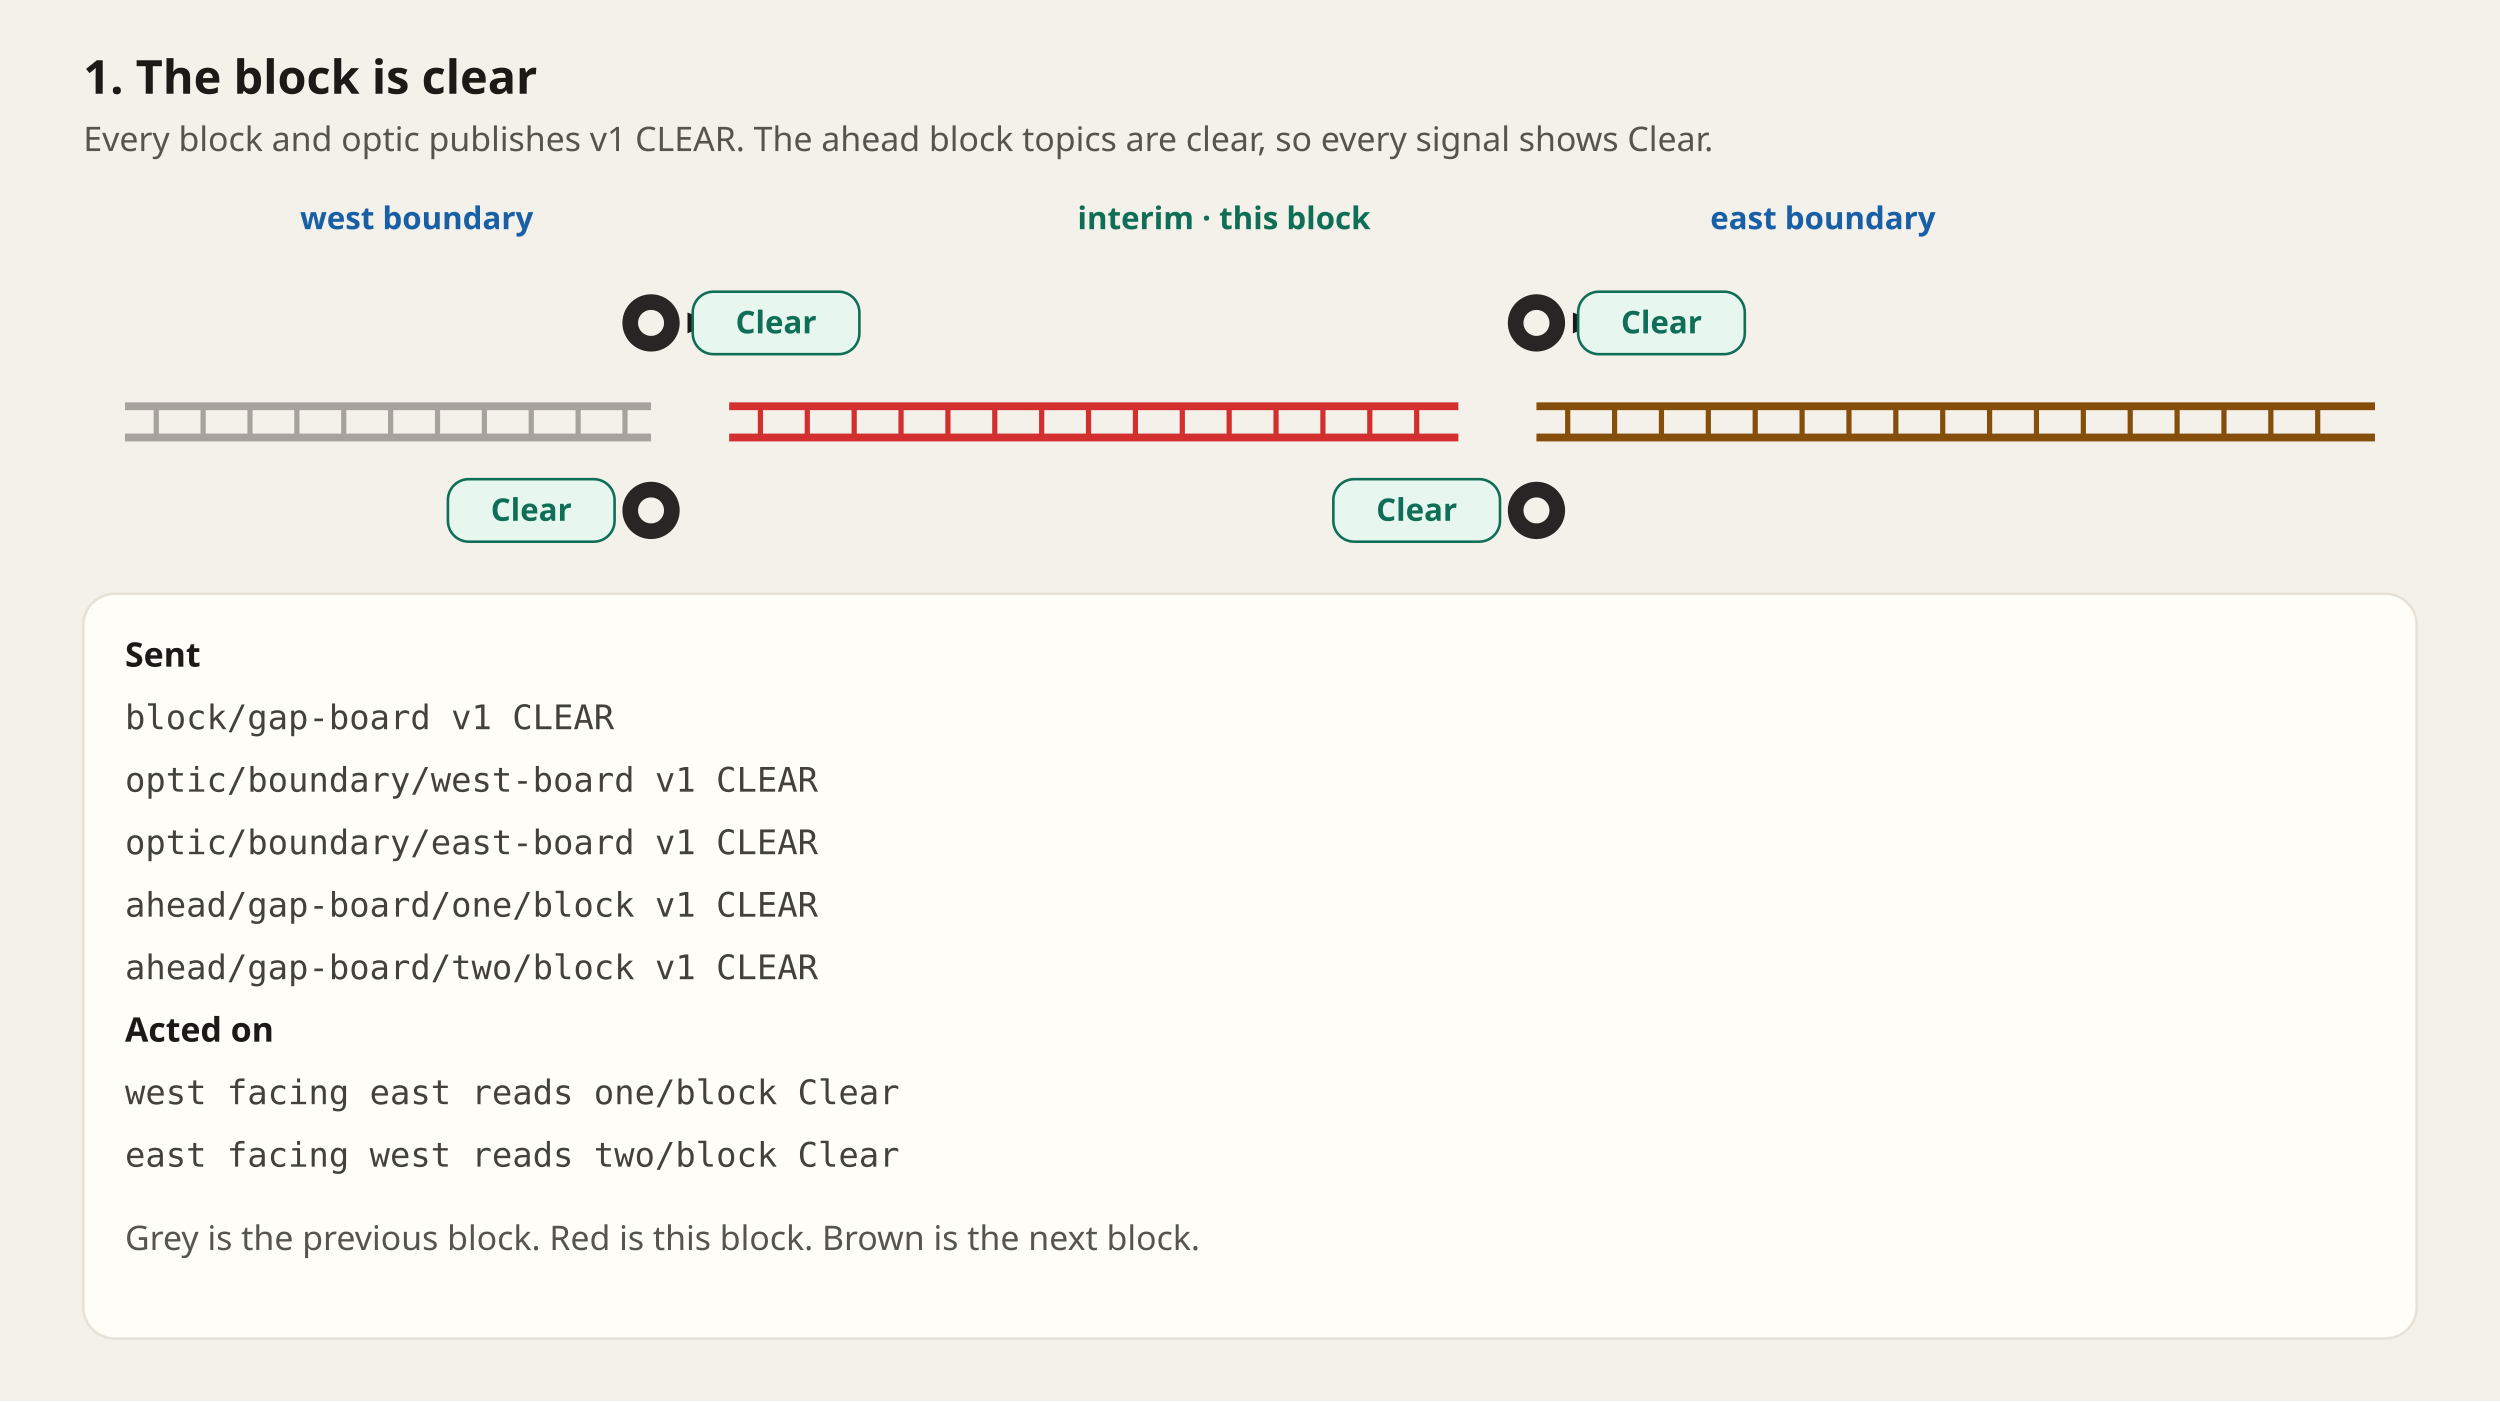
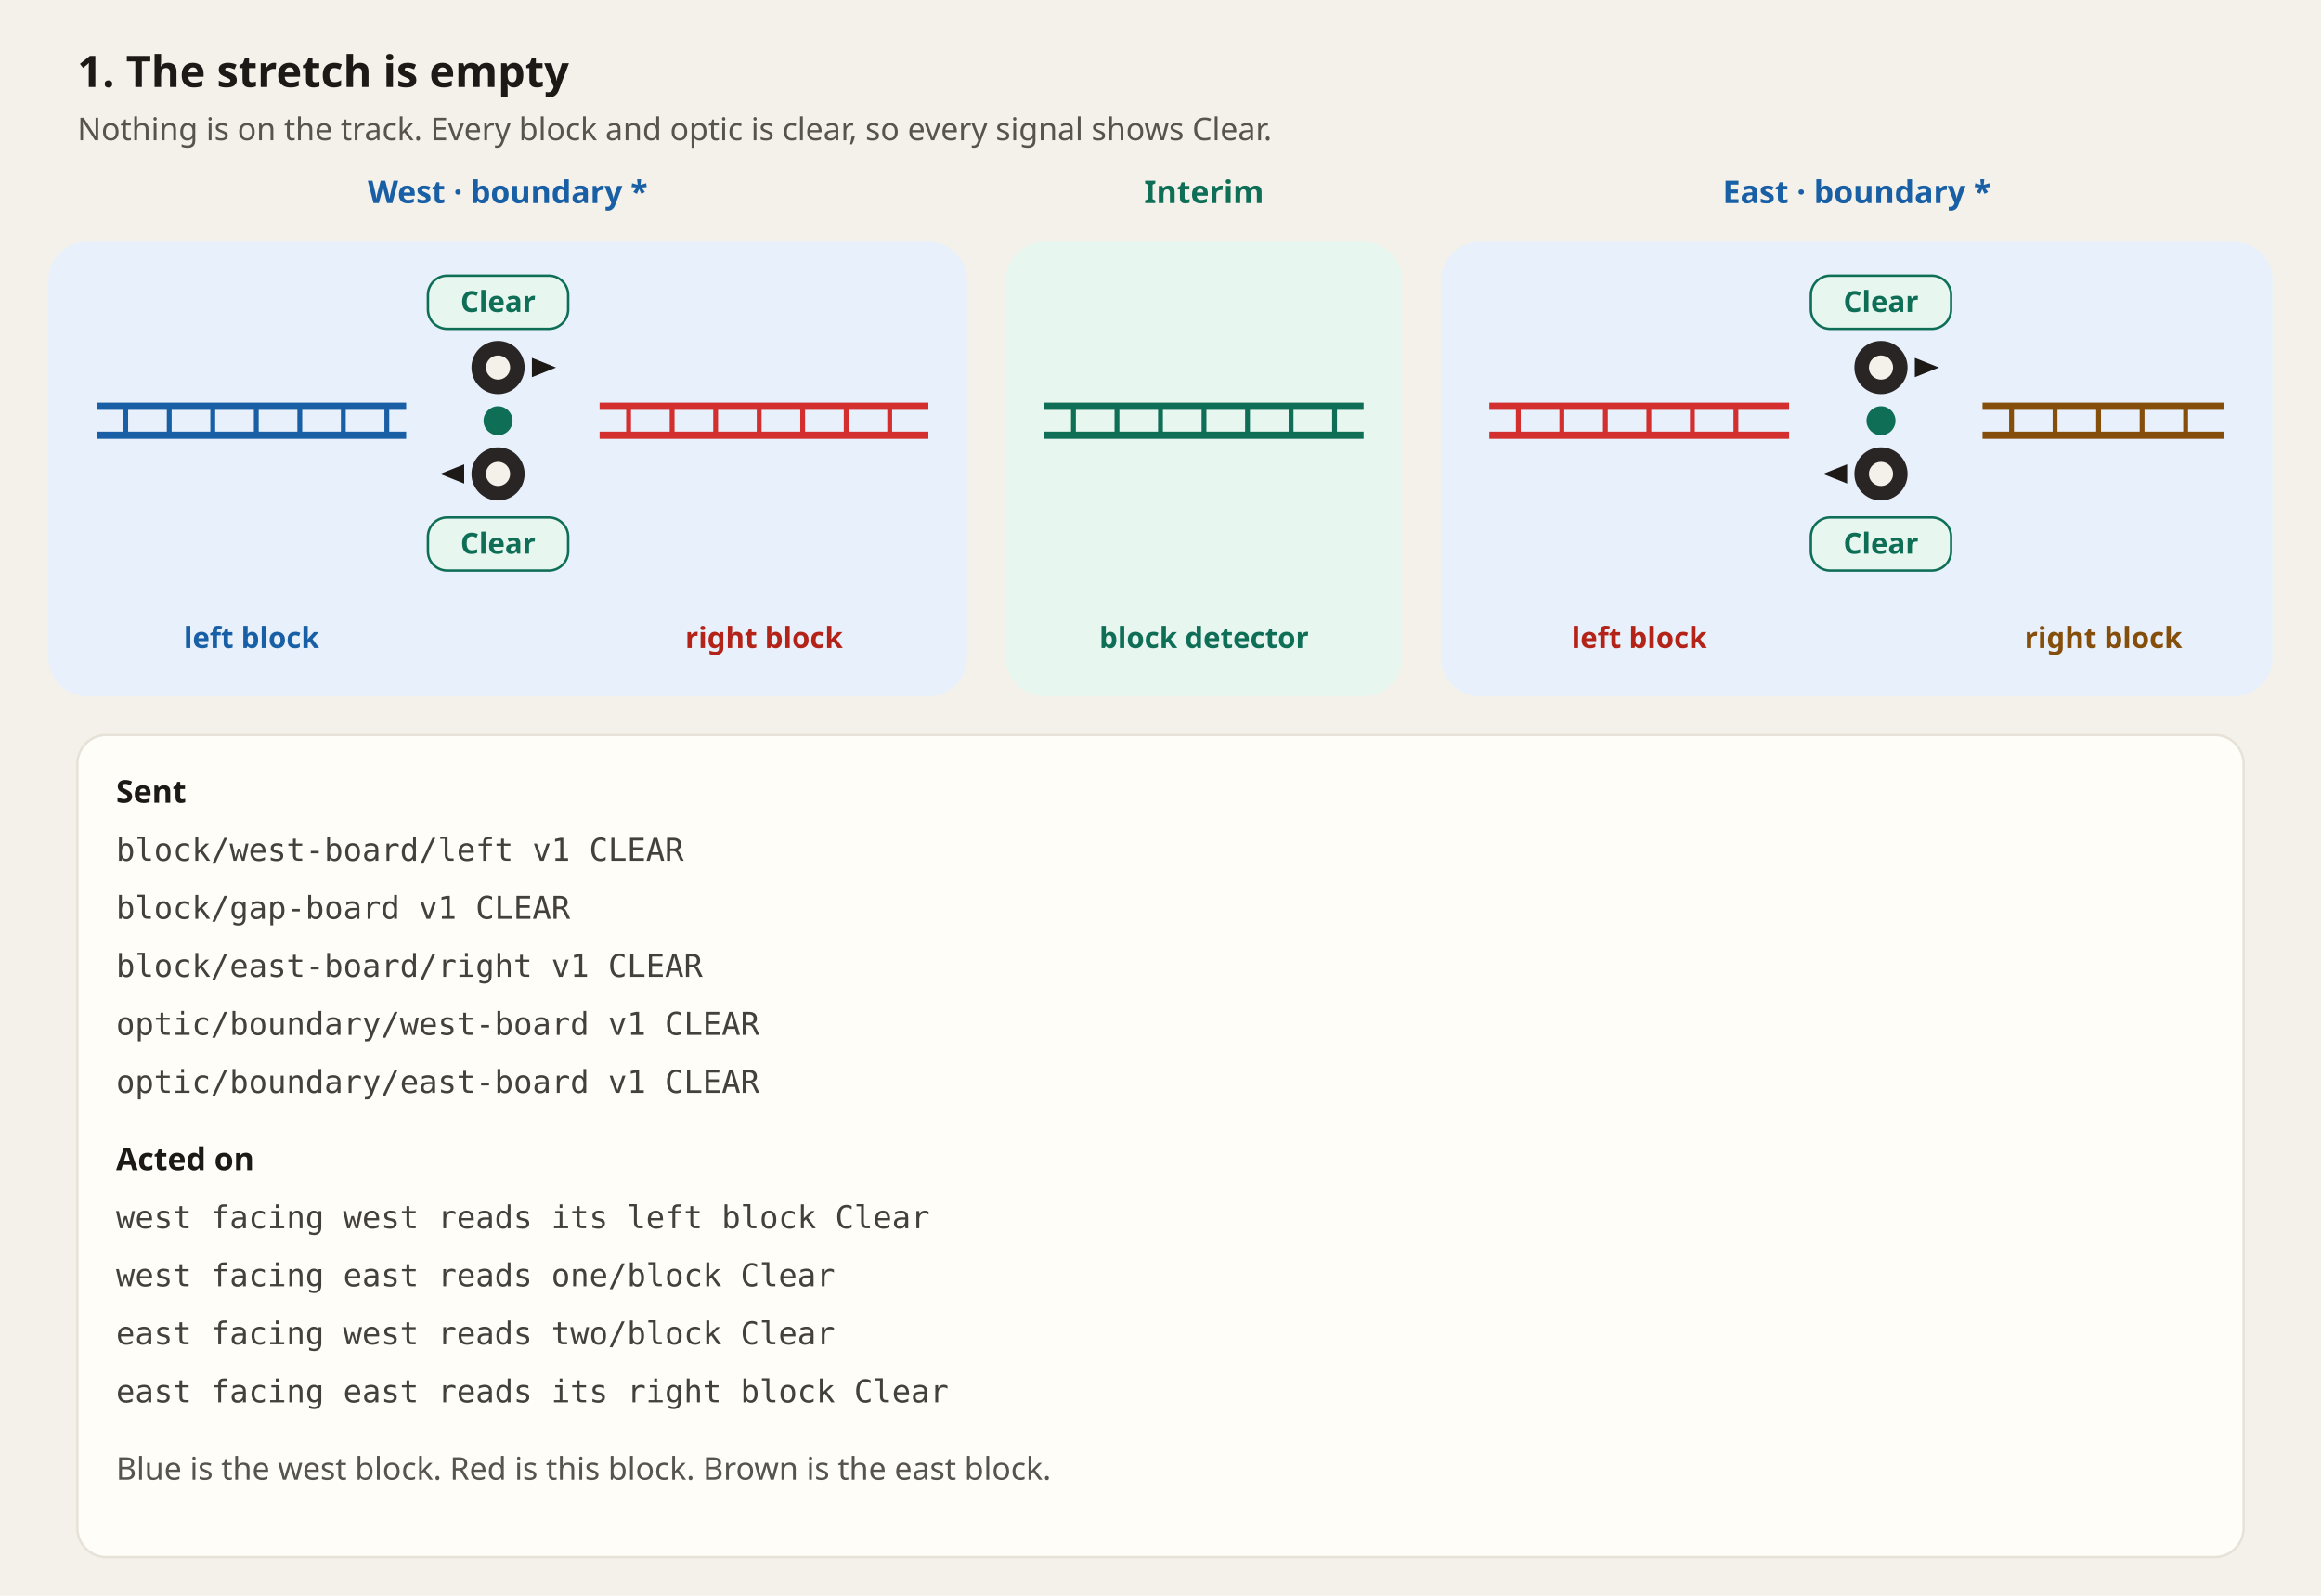
- <svg xmlns="http://www.w3.org/2000/svg" width="960" height="538" viewBox="0 0 960 538" role="img" aria-labelledby="title desc">
-   <rect width="960" height="538" fill="#f4f1ea" />
+ <svg xmlns="http://www.w3.org/2000/svg" width="960" height="660" viewBox="0 0 960 660" role="img" aria-labelledby="title desc">
+   <rect width="960" height="660" fill="#f4f1ea" />
  <g font-family="ui-sans-serif, system-ui, sans-serif" fill="#1c1917">
-     <text x="32" y="36" font-size="18" font-weight="600">1. The block is clear</text>
-     <text x="32" y="58" fill="#57534e" font-size="13">Every block and optic publishes v1 CLEAR. The ahead block topics are clear, so every signal shows Clear.</text>
-     <text x="160" y="88" text-anchor="middle" fill="#185fa5" font-size="12" font-weight="600">west boundary</text>
-     <text x="470" y="88" text-anchor="middle" fill="#0f6e56" font-size="12" font-weight="600">interim · this block</text>
-     <text x="700" y="88" text-anchor="middle" fill="#185fa5" font-size="12" font-weight="600">east boundary</text>
-     <g stroke="#a8a29e" stroke-width="3" stroke-linecap="butt">
-       <line x1="48" y1="156" x2="250" y2="156" />
-       <line x1="48" y1="168" x2="250" y2="168" />
+     <text x="32" y="36" font-size="18" font-weight="600">1. The stretch is empty</text>
+     <text x="32" y="58" fill="#57534e" font-size="13">Nothing is on the track. Every block and optic is clear, so every signal shows Clear.</text>
+     <rect x="20" y="100" width="380" height="188" rx="16" fill="#e8f1fb" />
+     <rect x="416" y="100" width="164" height="188" rx="16" fill="#e7f6ef" />
+     <rect x="596" y="100" width="344" height="188" rx="16" fill="#e8f1fb" />
+     <text x="210" y="84" text-anchor="middle" fill="#185fa5" font-size="13" font-weight="600">West · boundary *</text>
+     <text x="498" y="84" text-anchor="middle" fill="#0f6e56" font-size="13" font-weight="600">Interim</text>
+     <text x="768" y="84" text-anchor="middle" fill="#185fa5" font-size="13" font-weight="600">East · boundary *</text>
+     <g stroke="#185fa5" stroke-width="3" stroke-linecap="butt">
+       <line x1="40" y1="168" x2="168" y2="168" />
+       <line x1="40" y1="180" x2="168" y2="180" />
    </g>
-     <g stroke="#a8a29e" stroke-width="2">
-       <line x1="60" y1="156" x2="60" y2="168" />
-       <line x1="78" y1="156" x2="78" y2="168" />
-       <line x1="96" y1="156" x2="96" y2="168" />
-       <line x1="114" y1="156" x2="114" y2="168" />
-       <line x1="132" y1="156" x2="132" y2="168" />
-       <line x1="150" y1="156" x2="150" y2="168" />
-       <line x1="168" y1="156" x2="168" y2="168" />
-       <line x1="186" y1="156" x2="186" y2="168" />
-       <line x1="204" y1="156" x2="204" y2="168" />
-       <line x1="222" y1="156" x2="222" y2="168" />
-       <line x1="240" y1="156" x2="240" y2="168" />
+     <g stroke="#185fa5" stroke-width="2">
+       <line x1="52" y1="168" x2="52" y2="180" />
+       <line x1="70" y1="168" x2="70" y2="180" />
+       <line x1="88" y1="168" x2="88" y2="180" />
+       <line x1="106" y1="168" x2="106" y2="180" />
+       <line x1="124" y1="168" x2="124" y2="180" />
+       <line x1="142" y1="168" x2="142" y2="180" />
+       <line x1="160" y1="168" x2="160" y2="180" />
    </g>
    <g stroke="#d32f2f" stroke-width="3" stroke-linecap="butt">
-       <line x1="280" y1="156" x2="560" y2="156" />
-       <line x1="280" y1="168" x2="560" y2="168" />
+       <line x1="248" y1="168" x2="384" y2="168" />
+       <line x1="248" y1="180" x2="384" y2="180" />
    </g>
    <g stroke="#d32f2f" stroke-width="2">
-       <line x1="292" y1="156" x2="292" y2="168" />
-       <line x1="310" y1="156" x2="310" y2="168" />
-       <line x1="328" y1="156" x2="328" y2="168" />
-       <line x1="346" y1="156" x2="346" y2="168" />
-       <line x1="364" y1="156" x2="364" y2="168" />
-       <line x1="382" y1="156" x2="382" y2="168" />
-       <line x1="400" y1="156" x2="400" y2="168" />
-       <line x1="418" y1="156" x2="418" y2="168" />
-       <line x1="436" y1="156" x2="436" y2="168" />
-       <line x1="454" y1="156" x2="454" y2="168" />
-       <line x1="472" y1="156" x2="472" y2="168" />
-       <line x1="490" y1="156" x2="490" y2="168" />
-       <line x1="508" y1="156" x2="508" y2="168" />
-       <line x1="526" y1="156" x2="526" y2="168" />
-       <line x1="544" y1="156" x2="544" y2="168" />
+       <line x1="260" y1="168" x2="260" y2="180" />
+       <line x1="278" y1="168" x2="278" y2="180" />
+       <line x1="296" y1="168" x2="296" y2="180" />
+       <line x1="314" y1="168" x2="314" y2="180" />
+       <line x1="332" y1="168" x2="332" y2="180" />
+       <line x1="350" y1="168" x2="350" y2="180" />
+       <line x1="368" y1="168" x2="368" y2="180" />
+     </g>
+     <g stroke="#0f6e56" stroke-width="3" stroke-linecap="butt">
+       <line x1="432" y1="168" x2="564" y2="168" />
+       <line x1="432" y1="180" x2="564" y2="180" />
+     </g>
+     <g stroke="#0f6e56" stroke-width="2">
+       <line x1="444" y1="168" x2="444" y2="180" />
+       <line x1="462" y1="168" x2="462" y2="180" />
+       <line x1="480" y1="168" x2="480" y2="180" />
+       <line x1="498" y1="168" x2="498" y2="180" />
+       <line x1="516" y1="168" x2="516" y2="180" />
+       <line x1="534" y1="168" x2="534" y2="180" />
+       <line x1="552" y1="168" x2="552" y2="180" />
+     </g>
+     <g stroke="#d32f2f" stroke-width="3" stroke-linecap="butt">
+       <line x1="616" y1="168" x2="740" y2="168" />
+       <line x1="616" y1="180" x2="740" y2="180" />
+     </g>
+     <g stroke="#d32f2f" stroke-width="2">
+       <line x1="628" y1="168" x2="628" y2="180" />
+       <line x1="646" y1="168" x2="646" y2="180" />
+       <line x1="664" y1="168" x2="664" y2="180" />
+       <line x1="682" y1="168" x2="682" y2="180" />
+       <line x1="700" y1="168" x2="700" y2="180" />
+       <line x1="718" y1="168" x2="718" y2="180" />
    </g>
    <g stroke="#854f0b" stroke-width="3" stroke-linecap="butt">
-       <line x1="590" y1="156" x2="912" y2="156" />
-       <line x1="590" y1="168" x2="912" y2="168" />
+       <line x1="820" y1="168" x2="920" y2="168" />
+       <line x1="820" y1="180" x2="920" y2="180" />
    </g>
    <g stroke="#854f0b" stroke-width="2">
-       <line x1="602" y1="156" x2="602" y2="168" />
-       <line x1="620" y1="156" x2="620" y2="168" />
-       <line x1="638" y1="156" x2="638" y2="168" />
-       <line x1="656" y1="156" x2="656" y2="168" />
-       <line x1="674" y1="156" x2="674" y2="168" />
-       <line x1="692" y1="156" x2="692" y2="168" />
-       <line x1="710" y1="156" x2="710" y2="168" />
-       <line x1="728" y1="156" x2="728" y2="168" />
-       <line x1="746" y1="156" x2="746" y2="168" />
-       <line x1="764" y1="156" x2="764" y2="168" />
-       <line x1="782" y1="156" x2="782" y2="168" />
-       <line x1="800" y1="156" x2="800" y2="168" />
-       <line x1="818" y1="156" x2="818" y2="168" />
-       <line x1="836" y1="156" x2="836" y2="168" />
-       <line x1="854" y1="156" x2="854" y2="168" />
-       <line x1="872" y1="156" x2="872" y2="168" />
-       <line x1="890" y1="156" x2="890" y2="168" />
+       <line x1="832" y1="168" x2="832" y2="180" />
+       <line x1="850" y1="168" x2="850" y2="180" />
+       <line x1="868" y1="168" x2="868" y2="180" />
+       <line x1="886" y1="168" x2="886" y2="180" />
+       <line x1="904" y1="168" x2="904" y2="180" />
    </g>
-     <g transform="translate(250 124) scale(1 1)">
+     <g transform="translate(206 152) scale(1 1)">
      <circle cx="0" cy="0" r="11" fill="#292524" />
      <circle cx="0" cy="0" r="5" fill="#f4f1ea" />
      <polygon points="14,-4 24,0 14,4" fill="#1c1917" />
    </g>
-     <rect x="266" y="112" width="64" height="24" rx="8" fill="#e7f6ef" stroke="#0f6e56" />
-     <text x="298.0" y="128" text-anchor="middle" fill="#0f6e56" font-size="12" font-weight="600">Clear</text>
-     <g transform="translate(250 196) scale(-1 1)">
+     <g transform="translate(206 196) scale(-1 1)">
      <circle cx="0" cy="0" r="11" fill="#292524" />
      <circle cx="0" cy="0" r="5" fill="#f4f1ea" />
      <polygon points="14,-4 24,0 14,4" fill="#1c1917" />
    </g>
-     <rect x="172" y="184" width="64" height="24" rx="8" fill="#e7f6ef" stroke="#0f6e56" />
-     <text x="204.0" y="200" text-anchor="middle" fill="#0f6e56" font-size="12" font-weight="600">Clear</text>
-     <g transform="translate(590 124) scale(1 1)">
+     <circle cx="206" cy="174" r="6" fill="#0f6e56" />
+     <g transform="translate(778 152) scale(1 1)">
      <circle cx="0" cy="0" r="11" fill="#292524" />
      <circle cx="0" cy="0" r="5" fill="#f4f1ea" />
      <polygon points="14,-4 24,0 14,4" fill="#1c1917" />
    </g>
-     <rect x="606" y="112" width="64" height="24" rx="8" fill="#e7f6ef" stroke="#0f6e56" />
-     <text x="638.0" y="128" text-anchor="middle" fill="#0f6e56" font-size="12" font-weight="600">Clear</text>
-     <g transform="translate(590 196) scale(-1 1)">
+     <g transform="translate(778 196) scale(-1 1)">
      <circle cx="0" cy="0" r="11" fill="#292524" />
      <circle cx="0" cy="0" r="5" fill="#f4f1ea" />
      <polygon points="14,-4 24,0 14,4" fill="#1c1917" />
    </g>
-     <rect x="512" y="184" width="64" height="24" rx="8" fill="#e7f6ef" stroke="#0f6e56" />
-     <text x="544.0" y="200" text-anchor="middle" fill="#0f6e56" font-size="12" font-weight="600">Clear</text>
-     <rect x="32" y="228" width="896" height="286" rx="12" fill="#fffdf8" stroke="#e7e2d8" />
-     <text x="48" y="256" font-size="13" font-weight="600">Sent</text>
-     <text x="48" y="280" fill="#44403c" font-family="ui-monospace, SFMono-Regular, Menlo, monospace" font-size="13">block/gap-board                         v1 CLEAR</text>
-     <text x="48" y="304" fill="#44403c" font-family="ui-monospace, SFMono-Regular, Menlo, monospace" font-size="13">optic/boundary/west-board               v1 CLEAR</text>
-     <text x="48" y="328" fill="#44403c" font-family="ui-monospace, SFMono-Regular, Menlo, monospace" font-size="13">optic/boundary/east-board               v1 CLEAR</text>
-     <text x="48" y="352" fill="#44403c" font-family="ui-monospace, SFMono-Regular, Menlo, monospace" font-size="13">ahead/gap-board/one/block               v1 CLEAR</text>
-     <text x="48" y="376" fill="#44403c" font-family="ui-monospace, SFMono-Regular, Menlo, monospace" font-size="13">ahead/gap-board/two/block               v1 CLEAR</text>
-     <text x="48" y="400" font-size="13" font-weight="600">Acted on</text>
-     <text x="48" y="424" fill="#44403c" font-family="ui-monospace, SFMono-Regular, Menlo, monospace" font-size="13">west facing east reads one/block        Clear</text>
-     <text x="48" y="448" fill="#44403c" font-family="ui-monospace, SFMono-Regular, Menlo, monospace" font-size="13">east facing west reads two/block        Clear</text>
-     <text x="48" y="480" fill="#57534e" font-size="13">Grey is the previous block. Red is this block. Brown is the next block.</text>
+     <circle cx="778" cy="174" r="6" fill="#0f6e56" />
+     <rect x="177" y="114" width="58" height="22" rx="8" fill="#e7f6ef" stroke="#0f6e56" />
+     <text x="206" y="129" text-anchor="middle" fill="#0f6e56" font-size="12" font-weight="600">Clear</text>
+     <rect x="177" y="214" width="58" height="22" rx="8" fill="#e7f6ef" stroke="#0f6e56" />
+     <text x="206" y="229" text-anchor="middle" fill="#0f6e56" font-size="12" font-weight="600">Clear</text>
+     <rect x="749" y="114" width="58" height="22" rx="8" fill="#e7f6ef" stroke="#0f6e56" />
+     <text x="778" y="129" text-anchor="middle" fill="#0f6e56" font-size="12" font-weight="600">Clear</text>
+     <rect x="749" y="214" width="58" height="22" rx="8" fill="#e7f6ef" stroke="#0f6e56" />
+     <text x="778" y="229" text-anchor="middle" fill="#0f6e56" font-size="12" font-weight="600">Clear</text>
+     <text x="104" y="268" text-anchor="middle" fill="#185fa5" font-size="12" font-weight="600">left block</text>
+     <text x="316" y="268" text-anchor="middle" fill="#b42318" font-size="12" font-weight="600">right block</text>
+     <text x="498" y="268" text-anchor="middle" fill="#0f6e56" font-size="12" font-weight="600">block detector</text>
+     <text x="678" y="268" text-anchor="middle" fill="#b42318" font-size="12" font-weight="600">left block</text>
+     <text x="870" y="268" text-anchor="middle" fill="#854f0b" font-size="12" font-weight="600">right block</text>
+     <rect x="32" y="304" width="896" height="340" rx="12" fill="#fffdf8" stroke="#e7e2d8" />
+     <text x="48" y="332" font-size="13" font-weight="600">Sent</text>
+     <text x="48" y="356" fill="#44403c" font-family="ui-monospace, SFMono-Regular, Menlo, monospace" font-size="13">block/west-board/left                    v1 CLEAR</text>
+     <text x="48" y="380" fill="#44403c" font-family="ui-monospace, SFMono-Regular, Menlo, monospace" font-size="13">block/gap-board                         v1 CLEAR</text>
+     <text x="48" y="404" fill="#44403c" font-family="ui-monospace, SFMono-Regular, Menlo, monospace" font-size="13">block/east-board/right                  v1 CLEAR</text>
+     <text x="48" y="428" fill="#44403c" font-family="ui-monospace, SFMono-Regular, Menlo, monospace" font-size="13">optic/boundary/west-board               v1 CLEAR</text>
+     <text x="48" y="452" fill="#44403c" font-family="ui-monospace, SFMono-Regular, Menlo, monospace" font-size="13">optic/boundary/east-board               v1 CLEAR</text>
+     <text x="48" y="484" font-size="13" font-weight="600">Acted on</text>
+     <text x="48" y="508" fill="#44403c" font-family="ui-monospace, SFMono-Regular, Menlo, monospace" font-size="13">west facing west reads its left block   Clear</text>
+     <text x="48" y="532" fill="#44403c" font-family="ui-monospace, SFMono-Regular, Menlo, monospace" font-size="13">west facing east reads one/block        Clear</text>
+     <text x="48" y="556" fill="#44403c" font-family="ui-monospace, SFMono-Regular, Menlo, monospace" font-size="13">east facing west reads two/block        Clear</text>
+     <text x="48" y="580" fill="#44403c" font-family="ui-monospace, SFMono-Regular, Menlo, monospace" font-size="13">east facing east reads its right block  Clear</text>
+     <text x="48" y="612" fill="#57534e" font-size="13">Blue is the west block. Red is this block. Brown is the east block.</text>
  </g>
</svg>
